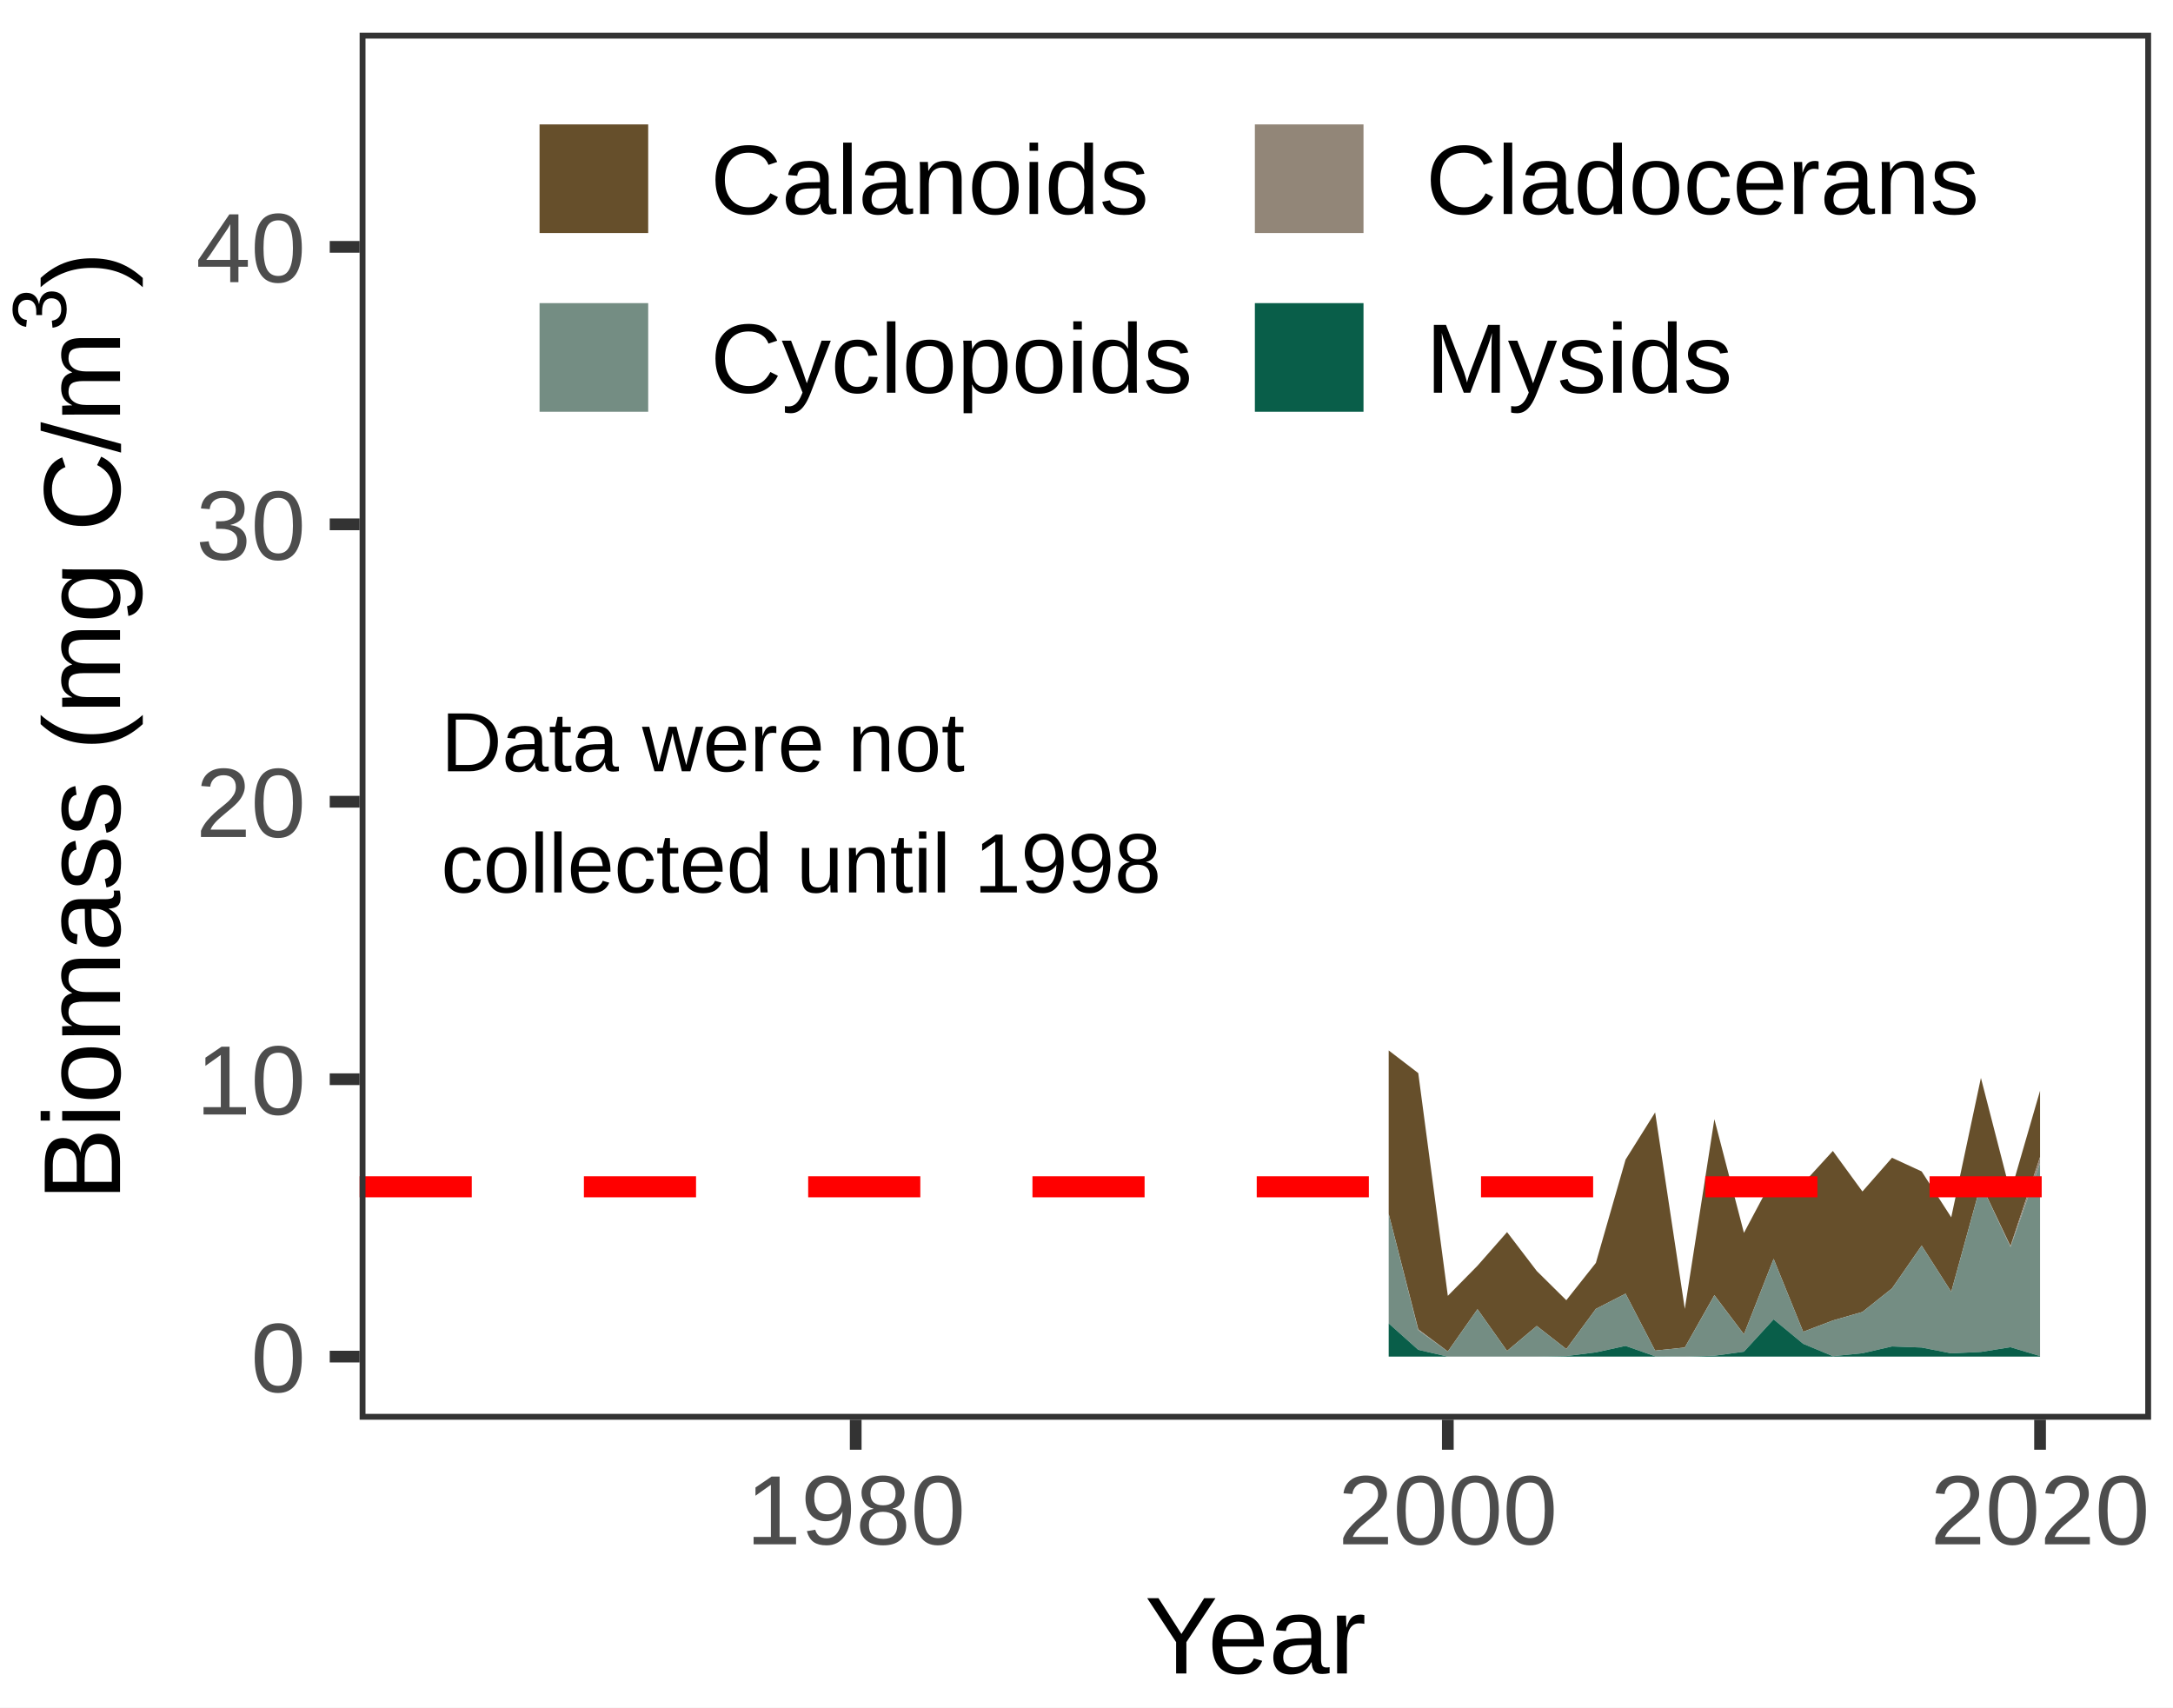
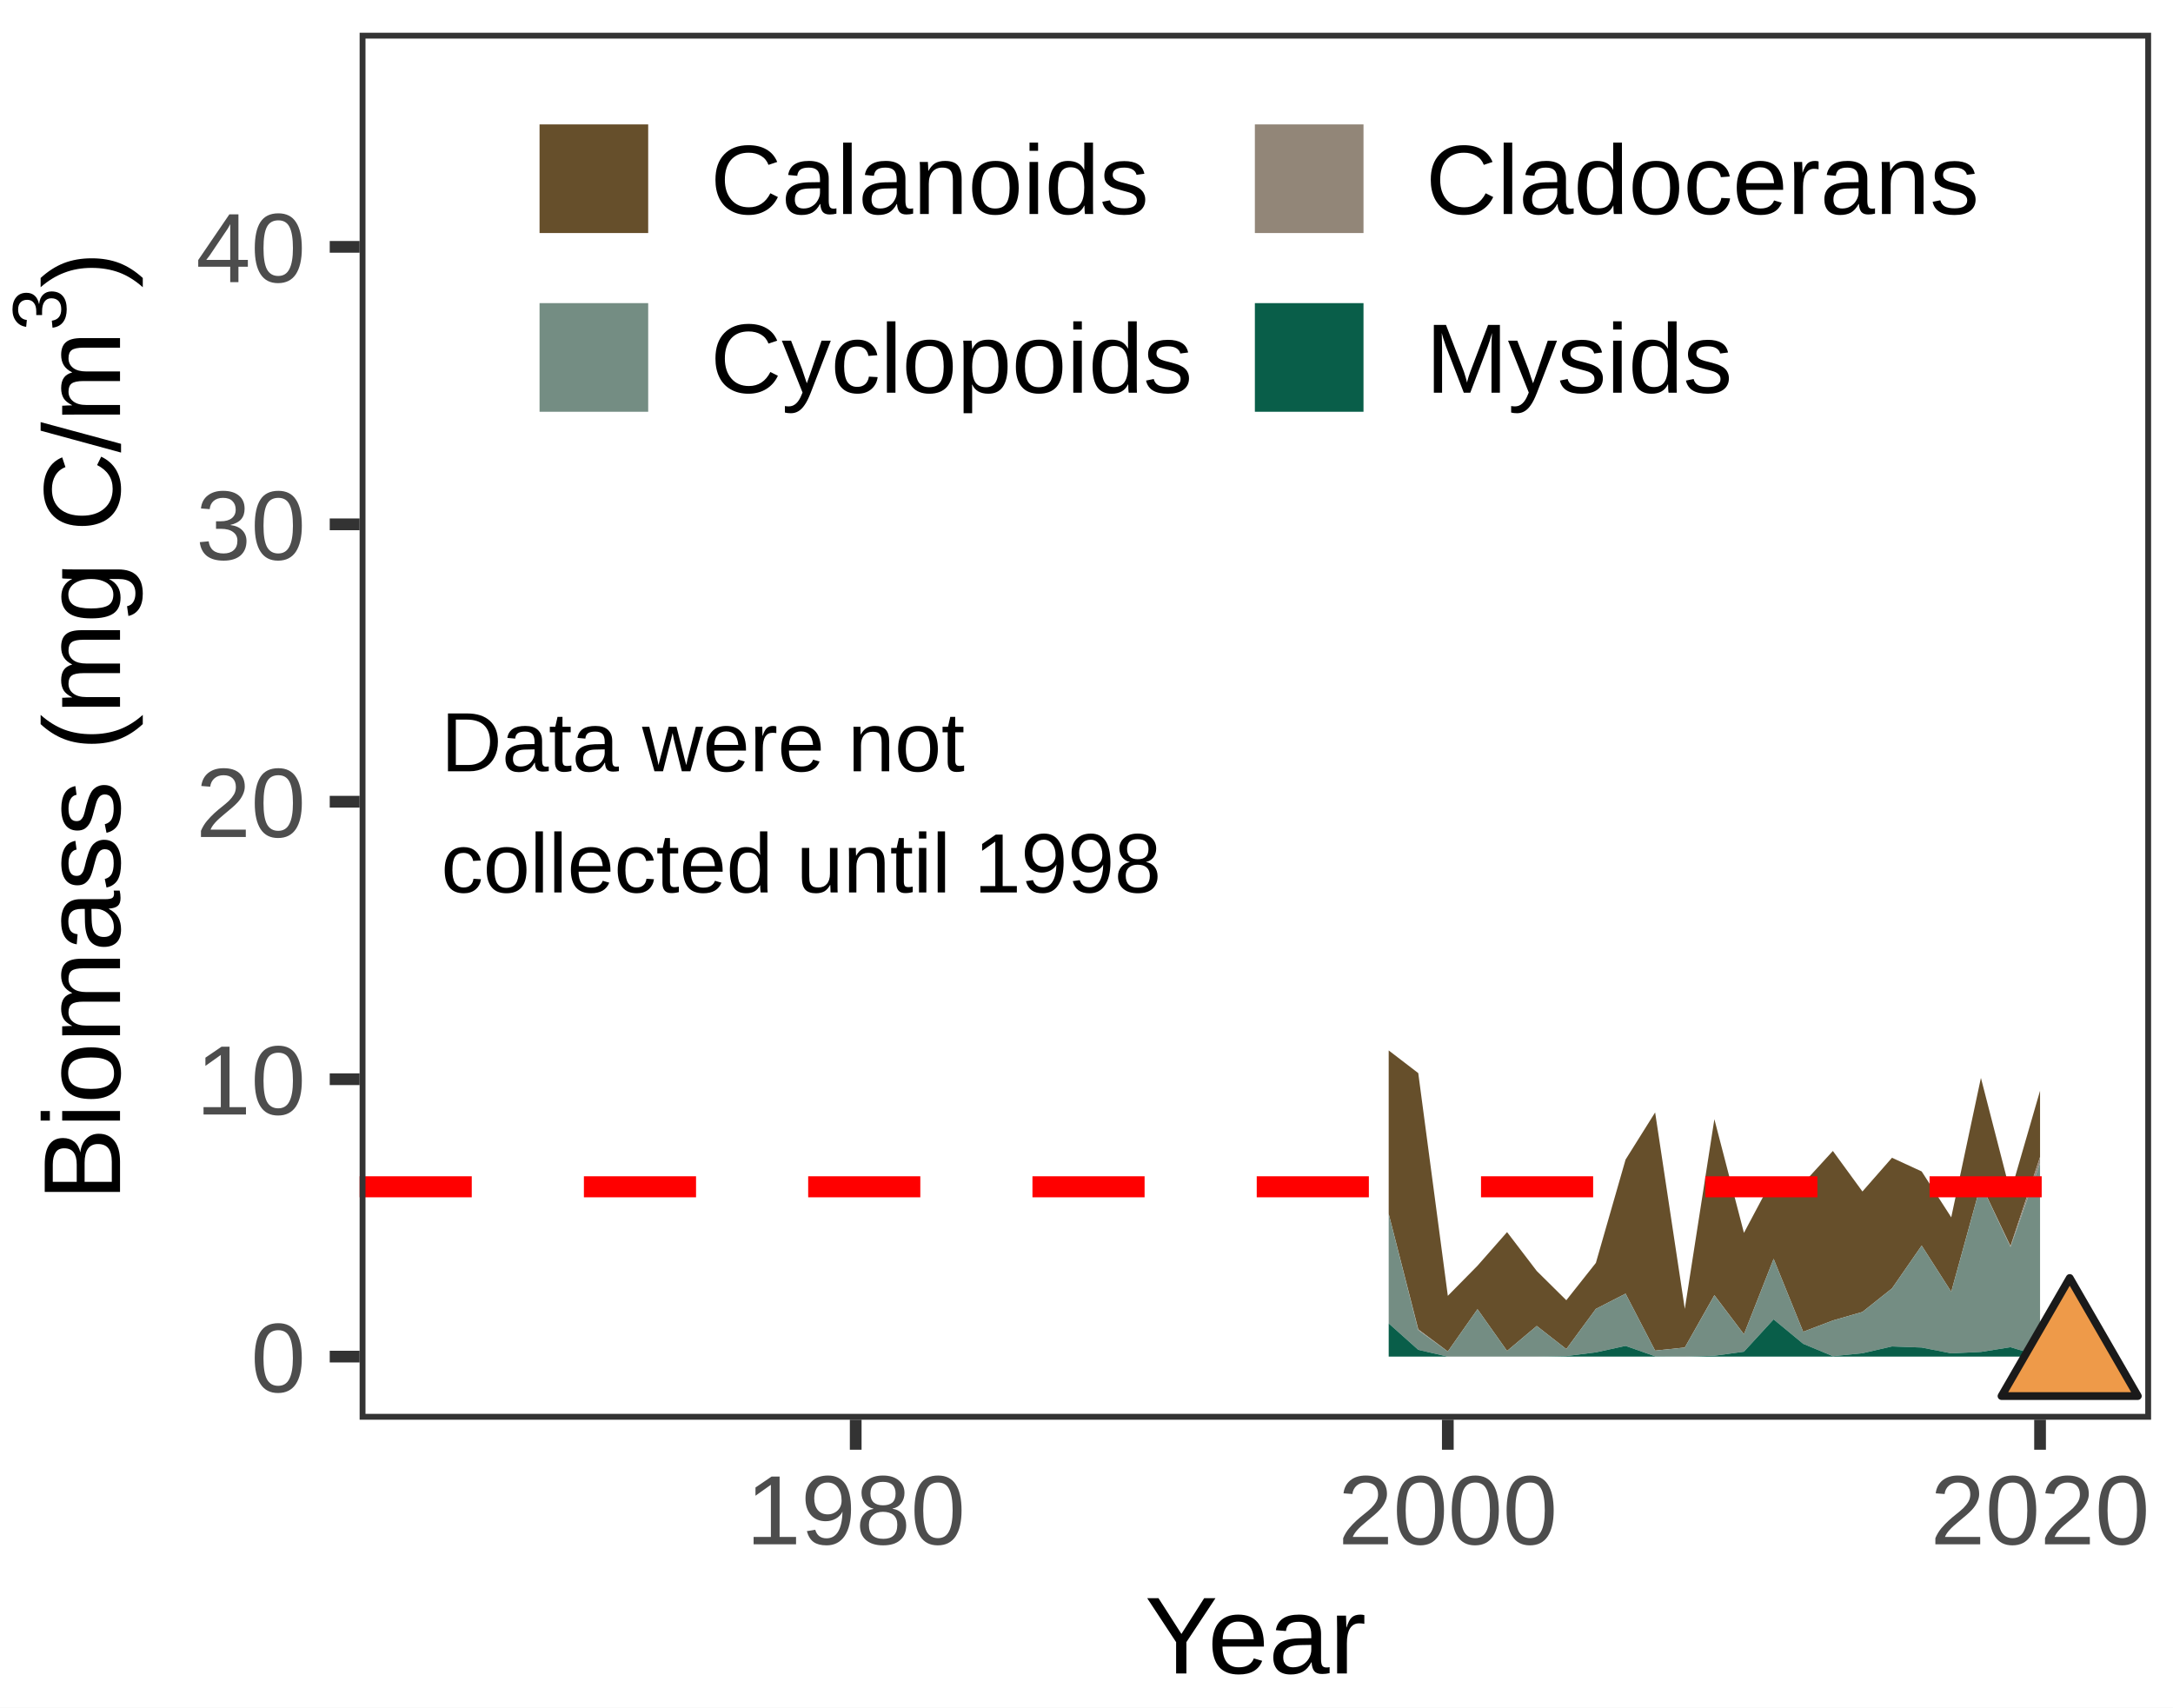
<svg xmlns="http://www.w3.org/2000/svg" class="svglite" width="198.43pt" height="155.91pt" viewBox="0 0 198.43 155.91">
  <defs>
    <style type="text/css">
    .svglite line, .svglite polyline, .svglite polygon, .svglite path, .svglite rect, .svglite circle {
      fill: none;
      stroke: #000000;
      stroke-linecap: round;
      stroke-linejoin: round;
      stroke-miterlimit: 10.00;
    }
  </style>
  </defs>
  <rect width="100%" height="100%" style="stroke: none; fill: #FFFFFF;" />
  <defs>
    <clipPath id="cpMC4wMHwxOTguNDN8MC4wMHwxNTUuOTE=">
      <rect x="0.00" y="0.00" width="198.43" height="155.91" />
    </clipPath>
  </defs>
  <g clip-path="url(#cpMC4wMHwxOTguNDN8MC4wMHwxNTUuOTE=)">
    <rect x="0.00" y="0.00" width="198.43" height="155.91" style="stroke-width: 1.07; stroke: #FFFFFF; fill: #FFFFFF;" />
  </g>
  <defs>
    <clipPath id="cpMzIuODR8MTk2LjQzfDIuOTl8MTI5LjY0">
      <rect x="32.84" y="2.99" width="163.59" height="126.65" />
    </clipPath>
  </defs>
  <g clip-path="url(#cpMzIuODR8MTk2LjQzfDIuOTl8MTI5LjY0)">
    <rect x="32.84" y="2.99" width="163.59" height="126.65" style="stroke-width: 1.07; stroke: none; fill: #FFFFFF;" />
    <polygon points="126.81,95.92 129.51,97.99 132.21,118.33 134.92,115.58 137.62,112.51 140.33,116.06 143.03,118.73 145.73,115.32 148.44,105.89 151.14,101.58 153.85,119.52 156.55,102.20 159.25,112.58 161.96,107.48 164.66,108.06 167.37,105.10 170.07,108.80 172.77,105.72 175.48,106.97 178.18,111.16 180.89,98.43 183.59,108.91 186.29,99.60 186.29,105.65 183.59,113.79 180.89,108.12 178.18,117.96 175.48,113.74 172.77,117.65 170.07,119.80 167.37,120.58 164.66,121.61 161.96,114.95 159.25,121.84 156.55,118.27 153.85,123.05 151.14,123.33 148.44,118.13 145.73,119.52 143.03,123.19 140.33,121.08 137.62,123.36 134.92,119.55 132.21,123.41 129.51,121.39 126.81,110.84 " style="stroke-width: 0.00; stroke: none; fill: #664F2B;" />
    <polyline points="126.81,95.92 129.51,97.99 132.21,118.33 134.92,115.58 137.62,112.51 140.33,116.06 143.03,118.73 145.73,115.32 148.44,105.89 151.14,101.58 153.85,119.52 156.55,102.20 159.25,112.58 161.96,107.48 164.66,108.06 167.37,105.10 170.07,108.80 172.77,105.72 175.48,106.97 178.18,111.16 180.89,98.43 183.59,108.91 186.29,99.60 " style="stroke-width: 1.07; stroke: none;" />
    <polygon points="126.81,110.84 129.51,121.39 132.21,123.41 134.92,119.55 137.62,123.36 140.33,121.08 143.03,123.19 145.73,119.52 148.44,118.13 151.14,123.33 153.85,123.05 156.55,118.27 159.25,121.84 161.96,114.95 164.66,121.61 167.37,120.58 170.07,119.80 172.77,117.65 175.48,113.74 178.18,117.96 180.89,108.12 183.59,113.79 186.29,105.65 186.29,106.21 183.59,113.86 180.89,108.13 178.18,117.96 175.48,113.74 172.77,117.65 170.07,119.80 167.37,120.58 164.66,121.61 161.96,114.95 159.25,121.84 156.55,118.28 153.85,123.05 151.14,123.33 148.44,118.13 145.73,119.52 143.03,123.19 140.33,121.08 137.62,123.36 134.92,119.55 132.21,123.41 129.51,121.46 126.81,110.84 " style="stroke-width: 0.00; stroke: none; fill: #928678;" />
    <polyline points="126.81,110.84 129.51,121.39 132.21,123.41 134.92,119.55 137.62,123.36 140.33,121.08 143.03,123.19 145.73,119.52 148.44,118.13 151.14,123.33 153.85,123.05 156.55,118.27 159.25,121.84 161.96,114.95 164.66,121.61 167.37,120.58 170.07,119.80 172.77,117.65 175.48,113.74 178.18,117.96 180.89,108.12 183.59,113.79 186.29,105.65 " style="stroke-width: 1.07; stroke: none;" />
    <polygon points="126.81,110.84 129.51,121.46 132.21,123.41 134.92,119.55 137.62,123.36 140.33,121.08 143.03,123.19 145.73,119.52 148.44,118.13 151.14,123.33 153.85,123.05 156.55,118.28 159.25,121.84 161.96,114.95 164.66,121.61 167.37,120.58 170.07,119.80 172.77,117.65 175.48,113.74 178.18,117.96 180.89,108.13 183.59,113.86 186.29,106.21 186.29,123.83 183.59,123.02 180.89,123.45 178.18,123.58 175.48,123.05 172.77,122.95 170.07,123.57 167.37,123.84 164.66,122.71 161.96,120.48 159.25,123.43 156.55,123.80 153.85,123.88 151.14,123.85 148.44,122.90 145.73,123.49 143.03,123.83 140.33,123.88 137.62,123.88 134.92,123.88 132.21,123.88 129.51,123.26 126.81,120.85 " style="stroke-width: 0.00; stroke: none; fill: #748D83;" />
    <polyline points="126.81,110.84 129.51,121.46 132.21,123.41 134.92,119.55 137.62,123.36 140.33,121.08 143.03,123.19 145.73,119.52 148.44,118.13 151.14,123.33 153.85,123.05 156.55,118.28 159.25,121.84 161.96,114.95 164.66,121.61 167.37,120.58 170.07,119.80 172.77,117.65 175.48,113.74 178.18,117.96 180.89,108.13 183.59,113.86 186.29,106.21 " style="stroke-width: 1.07; stroke: none;" />
    <polygon points="126.81,120.85 129.51,123.26 132.21,123.88 134.92,123.88 137.62,123.88 140.33,123.88 143.03,123.83 145.73,123.49 148.44,122.90 151.14,123.85 153.85,123.88 156.55,123.80 159.25,123.43 161.96,120.48 164.66,122.71 167.37,123.84 170.07,123.57 172.77,122.95 175.48,123.05 178.18,123.58 180.89,123.45 183.59,123.02 186.29,123.83 186.29,123.88 183.59,123.88 180.89,123.88 178.18,123.88 175.48,123.88 172.77,123.88 170.07,123.88 167.37,123.88 164.66,123.88 161.96,123.88 159.25,123.88 156.55,123.88 153.85,123.88 151.14,123.88 148.44,123.88 145.73,123.88 143.03,123.88 140.33,123.88 137.62,123.88 134.92,123.88 132.21,123.88 129.51,123.88 126.81,123.88 " style="stroke-width: 0.00; stroke: none; fill: #095E49;" />
    <polyline points="126.81,120.85 129.51,123.26 132.21,123.88 134.92,123.88 137.62,123.88 140.33,123.88 143.03,123.83 145.73,123.49 148.44,122.90 151.14,123.85 153.85,123.88 156.55,123.80 159.25,123.43 161.96,120.48 164.66,122.71 167.37,123.84 170.07,123.57 172.77,122.95 175.48,123.05 178.18,123.58 180.89,123.45 183.59,123.02 186.29,123.83 " style="stroke-width: 1.07; stroke: none;" />
+     <polygon points="189.00,116.70 195.22,127.48 182.77,127.48 " style="stroke-width: 0.71; stroke: #1A1A1A; fill: #EE9A49;" />
    <line x1="32.84" y1="108.37" x2="196.43" y2="108.37" style="stroke-width: 1.92; stroke: #FF0000; stroke-dasharray: 10.24,10.24; stroke-linecap: butt;" />
    <text x="40.28" y="70.43" style="font-size: 7.68px; font-family: Arial;" textLength="49.92px" lengthAdjust="spacingAndGlyphs">Data were not </text>
    <text x="40.28" y="81.49" style="font-size: 7.68px; font-family: Arial;" textLength="67.85px" lengthAdjust="spacingAndGlyphs"> collected until 1998</text>
    <rect x="32.84" y="2.99" width="163.59" height="126.65" style="stroke-width: 1.07; stroke: #333333;" />
  </g>
  <g clip-path="url(#cpMC4wMHwxOTguNDN8MC4wMHwxNTUuOTE=)">
    <text x="27.91" y="127.11" text-anchor="end" style="font-size: 9.00px; fill: #4D4D4D; font-family: Arial;" textLength="5.00px" lengthAdjust="spacingAndGlyphs">0</text>
    <text x="27.91" y="101.77" text-anchor="end" style="font-size: 9.00px; fill: #4D4D4D; font-family: Arial;" textLength="10.01px" lengthAdjust="spacingAndGlyphs">10</text>
    <text x="27.91" y="76.43" text-anchor="end" style="font-size: 9.00px; fill: #4D4D4D; font-family: Arial;" textLength="10.01px" lengthAdjust="spacingAndGlyphs">20</text>
    <text x="27.91" y="51.10" text-anchor="end" style="font-size: 9.00px; fill: #4D4D4D; font-family: Arial;" textLength="10.01px" lengthAdjust="spacingAndGlyphs">30</text>
    <text x="27.91" y="25.76" text-anchor="end" style="font-size: 9.00px; fill: #4D4D4D; font-family: Arial;" textLength="10.01px" lengthAdjust="spacingAndGlyphs">40</text>
    <polyline points="30.11,123.88 32.84,123.88 " style="stroke-width: 1.07; stroke: #333333; stroke-linecap: butt;" />
    <polyline points="30.11,98.55 32.84,98.55 " style="stroke-width: 1.07; stroke: #333333; stroke-linecap: butt;" />
    <polyline points="30.11,73.21 32.84,73.21 " style="stroke-width: 1.07; stroke: #333333; stroke-linecap: butt;" />
    <polyline points="30.11,47.88 32.84,47.88 " style="stroke-width: 1.07; stroke: #333333; stroke-linecap: butt;" />
    <polyline points="30.11,22.54 32.84,22.54 " style="stroke-width: 1.07; stroke: #333333; stroke-linecap: butt;" />
    <polyline points="78.14,132.38 78.14,129.64 " style="stroke-width: 1.07; stroke: #333333; stroke-linecap: butt;" />
    <polyline points="132.21,132.38 132.21,129.64 " style="stroke-width: 1.07; stroke: #333333; stroke-linecap: butt;" />
    <polyline points="186.29,132.38 186.29,129.64 " style="stroke-width: 1.07; stroke: #333333; stroke-linecap: butt;" />
    <text x="78.14" y="141.02" text-anchor="middle" style="font-size: 9.00px; fill: #4D4D4D; font-family: Arial;" textLength="20.02px" lengthAdjust="spacingAndGlyphs">1980</text>
    <text x="132.21" y="141.02" text-anchor="middle" style="font-size: 9.00px; fill: #4D4D4D; font-family: Arial;" textLength="20.02px" lengthAdjust="spacingAndGlyphs">2000</text>
    <text x="186.29" y="141.02" text-anchor="middle" style="font-size: 9.00px; fill: #4D4D4D; font-family: Arial;" textLength="20.02px" lengthAdjust="spacingAndGlyphs">2020</text>
    <text x="114.64" y="152.81" text-anchor="middle" style="font-size: 10.00px; font-family: Arial;" textLength="20.22px" lengthAdjust="spacingAndGlyphs">Year</text>
    <text transform="translate(10.96,109.67) rotate(-90)" style="font-size: 10.00px; font-family: Arial;" textLength="79.48px" lengthAdjust="spacingAndGlyphs">Biomass (mg C/m</text>
    <text transform="translate(6.03,30.19) rotate(-90)" style="font-size: 7.00px; font-family: Arial;" textLength="3.90px" lengthAdjust="spacingAndGlyphs">3</text>
    <text transform="translate(10.96,26.29) rotate(-90)" style="font-size: 10.00px; font-family: Arial;" textLength="3.33px" lengthAdjust="spacingAndGlyphs">)</text>
    <rect x="48.56" y="10.65" width="11.34" height="11.34" style="stroke-width: 1.07; stroke: none; fill: #FFFFFF;" />
    <rect x="49.27" y="11.36" width="9.92" height="9.92" style="stroke-width: 1.07; stroke: none; stroke-linecap: square; stroke-linejoin: miter; fill: #664F2B;" />
    <rect x="113.88" y="10.65" width="11.34" height="11.34" style="stroke-width: 1.07; stroke: none; fill: #FFFFFF;" />
    <rect x="114.59" y="11.36" width="9.92" height="9.92" style="stroke-width: 1.07; stroke: none; stroke-linecap: square; stroke-linejoin: miter; fill: #928678;" />
    <rect x="48.56" y="26.97" width="11.34" height="11.34" style="stroke-width: 1.07; stroke: none; fill: #FFFFFF;" />
    <rect x="49.27" y="27.68" width="9.92" height="9.92" style="stroke-width: 1.07; stroke: none; stroke-linecap: square; stroke-linejoin: miter; fill: #748D83;" />
    <rect x="113.88" y="26.97" width="11.34" height="11.34" style="stroke-width: 1.07; stroke: none; fill: #FFFFFF;" />
    <rect x="114.59" y="27.68" width="9.92" height="9.92" style="stroke-width: 1.07; stroke: none; stroke-linecap: square; stroke-linejoin: miter; fill: #095E49;" />
    <text x="64.88" y="19.54" style="font-size: 9.00px; font-family: Arial;" textLength="40.02px" lengthAdjust="spacingAndGlyphs">Calanoids</text>
    <text x="130.20" y="19.54" style="font-size: 9.00px; font-family: Arial;" textLength="50.52px" lengthAdjust="spacingAndGlyphs">Cladocerans</text>
    <text x="64.88" y="35.86" style="font-size: 9.00px; font-family: Arial;" textLength="44.02px" lengthAdjust="spacingAndGlyphs">Cyclopoids</text>
    <text x="130.20" y="35.86" style="font-size: 9.00px; font-family: Arial;" textLength="28.00px" lengthAdjust="spacingAndGlyphs">Mysids</text>
  </g>
</svg>
